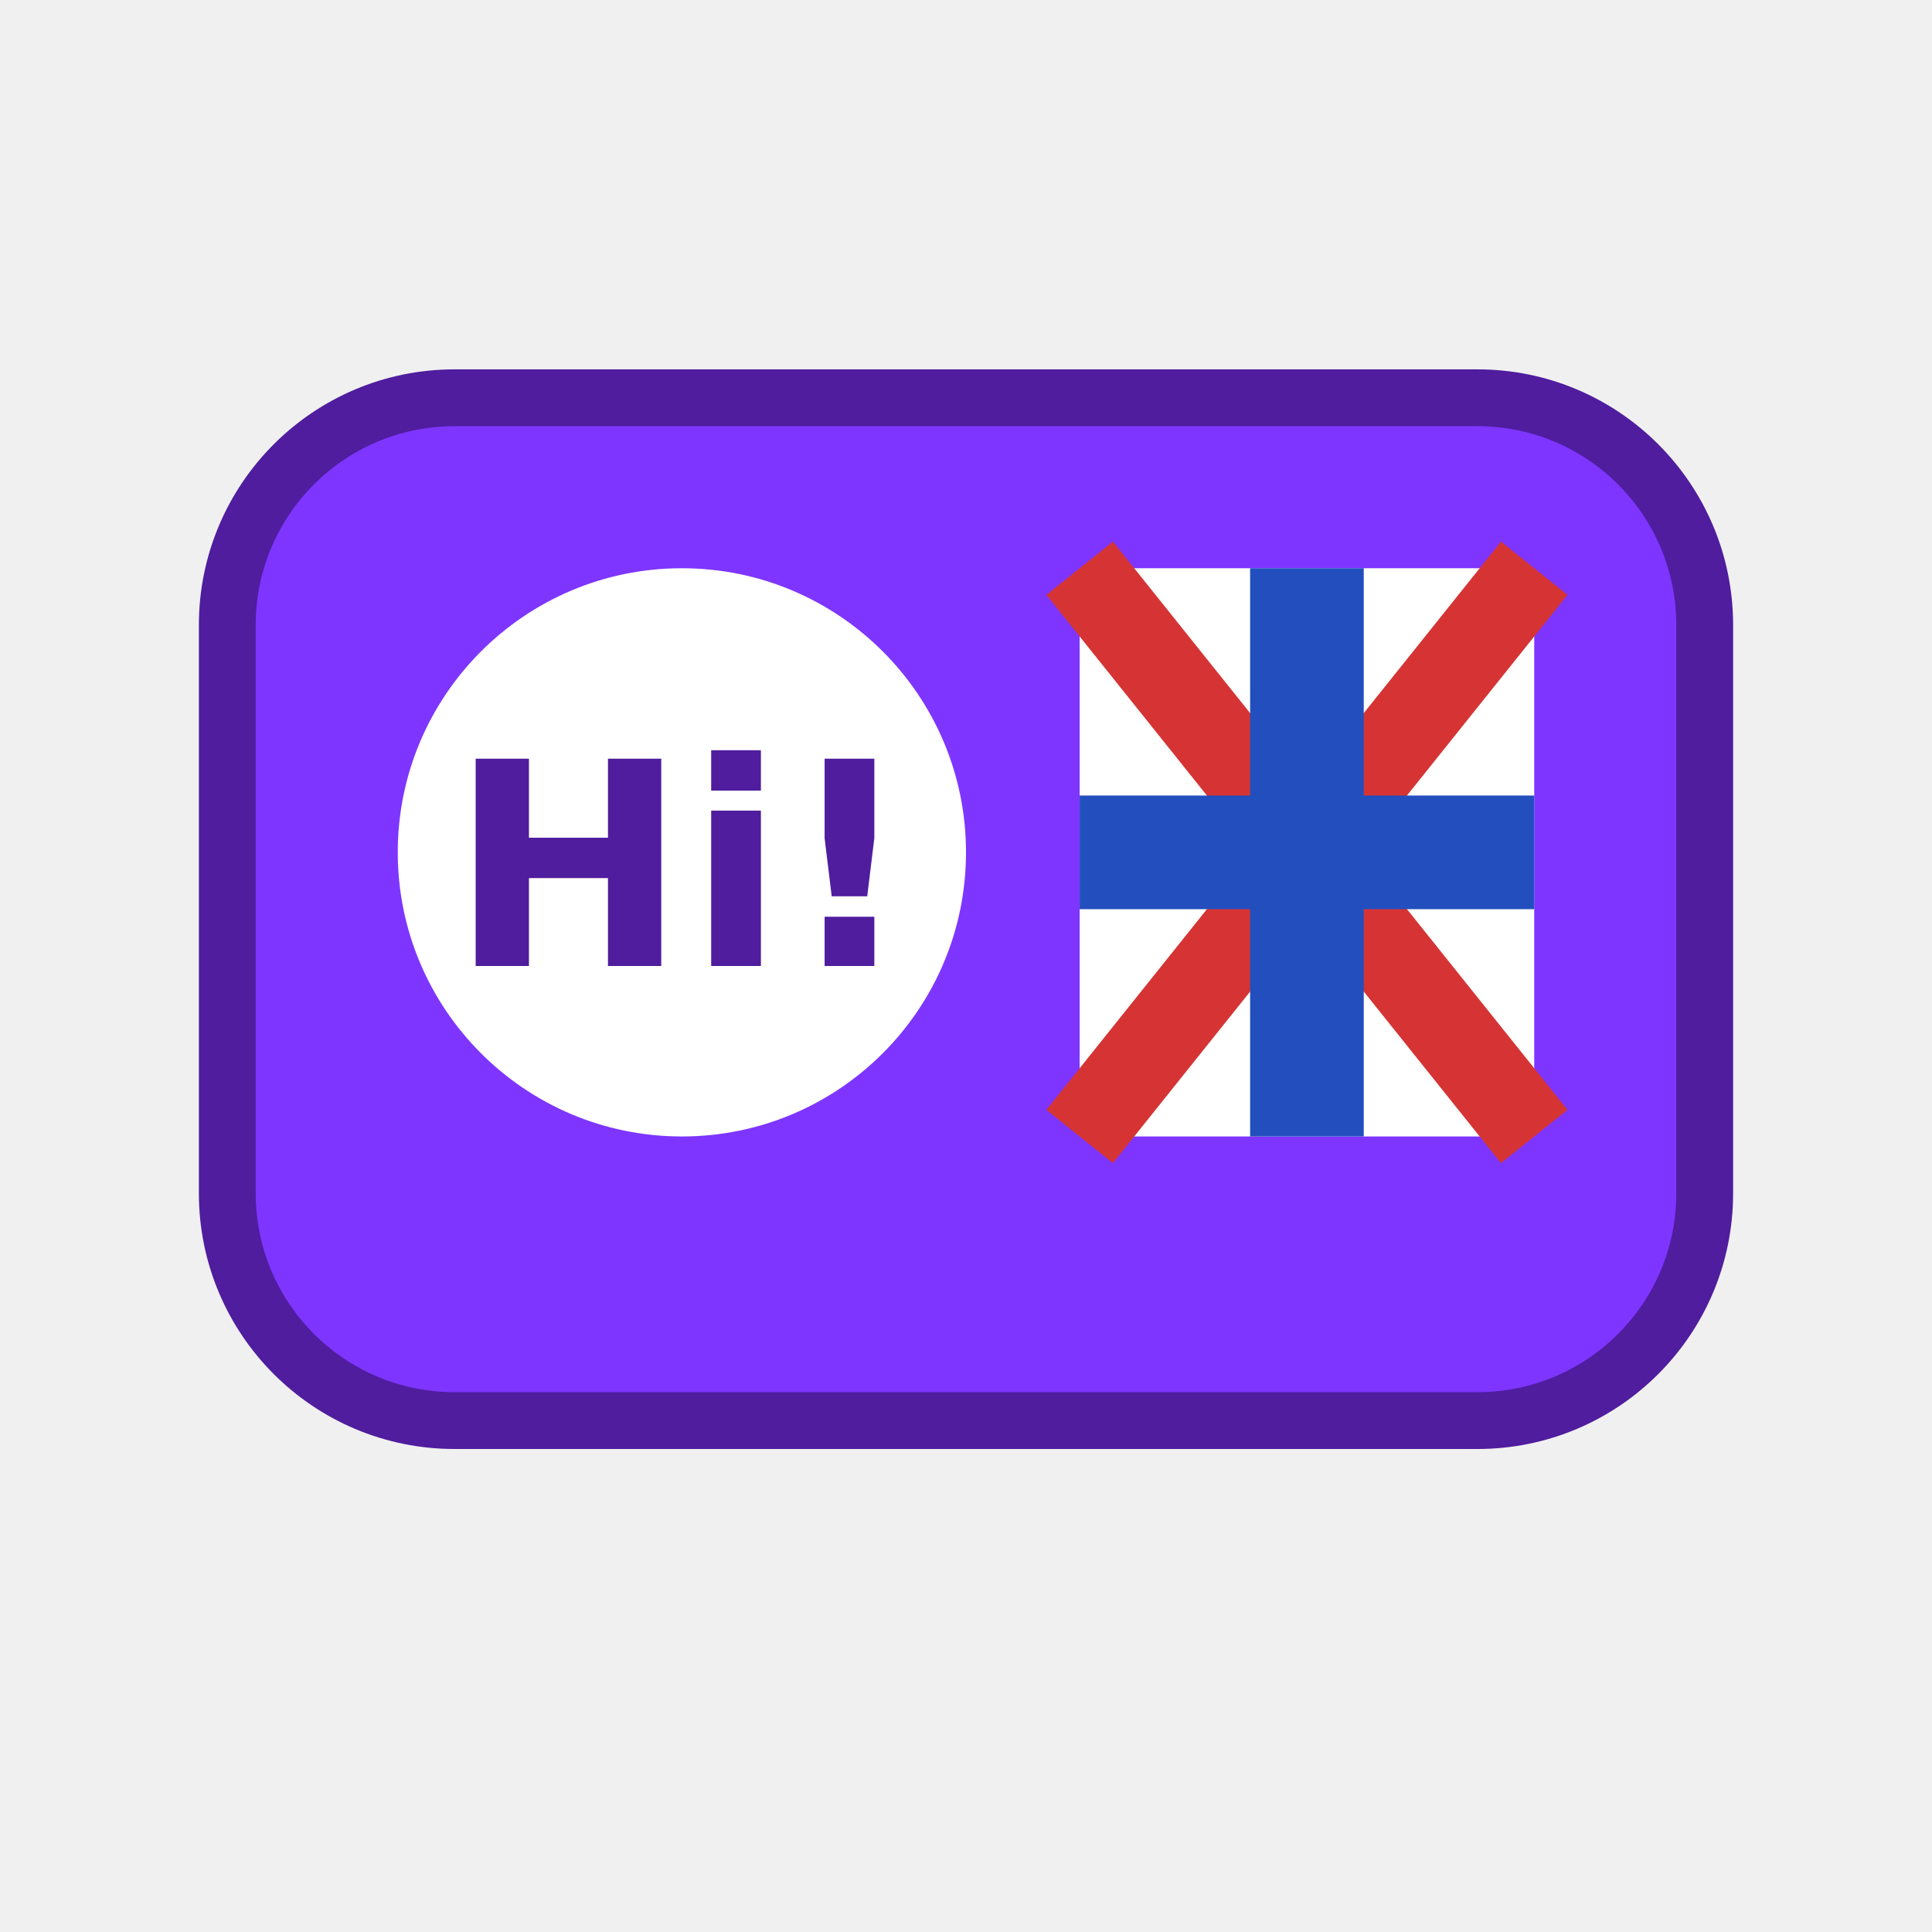
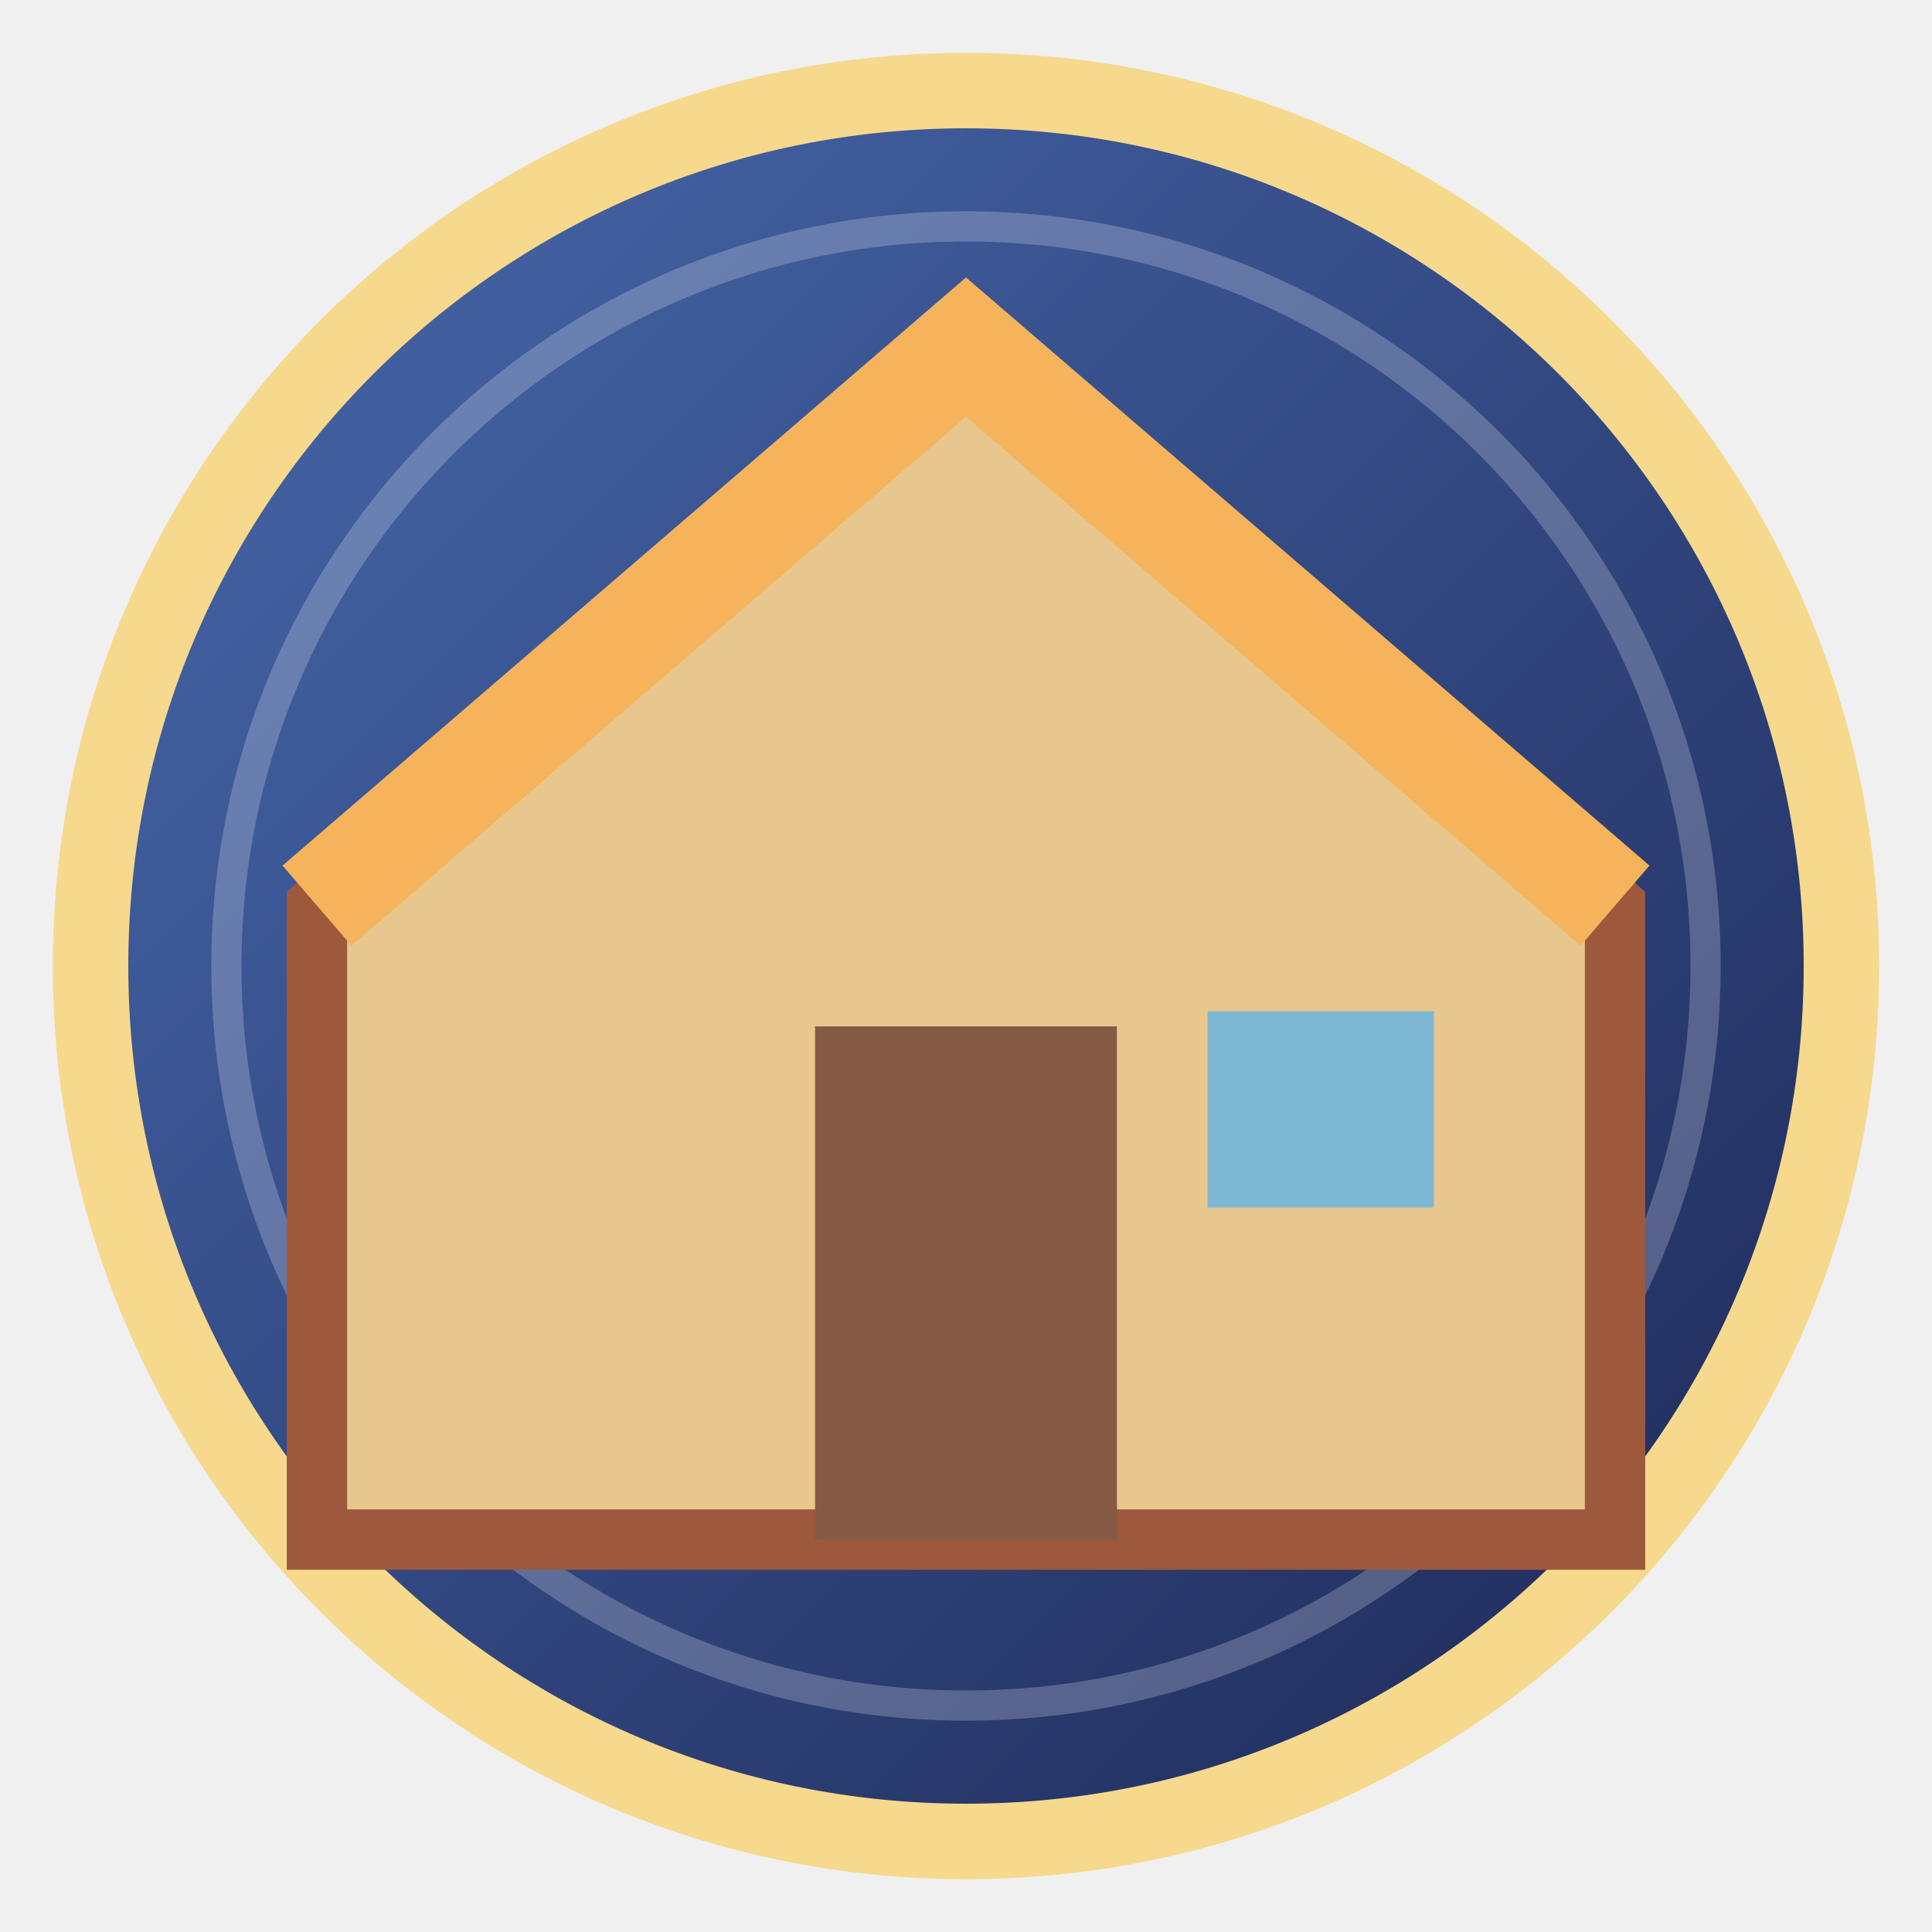
- <svg xmlns="http://www.w3.org/2000/svg" width="128" height="128" viewBox="0 0 68 68">
-   <rect x="8" y="14" width="52" height="36" rx="8" fill="#7e35ff" stroke="#4f1d9e" stroke-width="2" />
-   <circle cx="24" cy="30" r="10" fill="#fff" />
-   <text x="24" y="34" text-anchor="middle" font-family="DejaVu Sans, Arial" font-size="10" font-weight="700" fill="#4f1d9e">Hi!</text>
-   <path d="M38 20h16v20H38z" fill="#fff" />
-   <path d="M38 20l16 20M54 20L38 40" stroke="#d63434" stroke-width="3" />
-   <path d="M46 20v20M38 30h16" stroke="#234fbe" stroke-width="4" />
+ <svg xmlns="http://www.w3.org/2000/svg" width="128" height="128" viewBox="0 0 128 128">
+   <defs>
+     <linearGradient id="iconBG" x1="0" y1="0" x2="1" y2="1">
+       <stop stop-color="#486aae" />
+       <stop offset="1" stop-color="#1d2755" />
+     </linearGradient>
+   </defs>
+   <circle cx="64" cy="64" r="58" fill="url(#iconBG)" stroke="#f6d98d" stroke-width="5" />
+   <circle cx="64" cy="64" r="49" fill="none" stroke="#ffffff" stroke-width="2" opacity=".22" />
+   <path d="M21 60L64 23 107 60V102H21Z" fill="#e7c78e" stroke="#9e593d" stroke-width="4" />
+   <path d="M21 60L64 23 107 60" fill="none" stroke="#f5b45b" stroke-width="7" />
+   <path d="M54 102V68H74V102" fill="#845a44" />
+   <rect x="80" y="67" width="15" height="13" fill="#7fb8d4" />
</svg>
